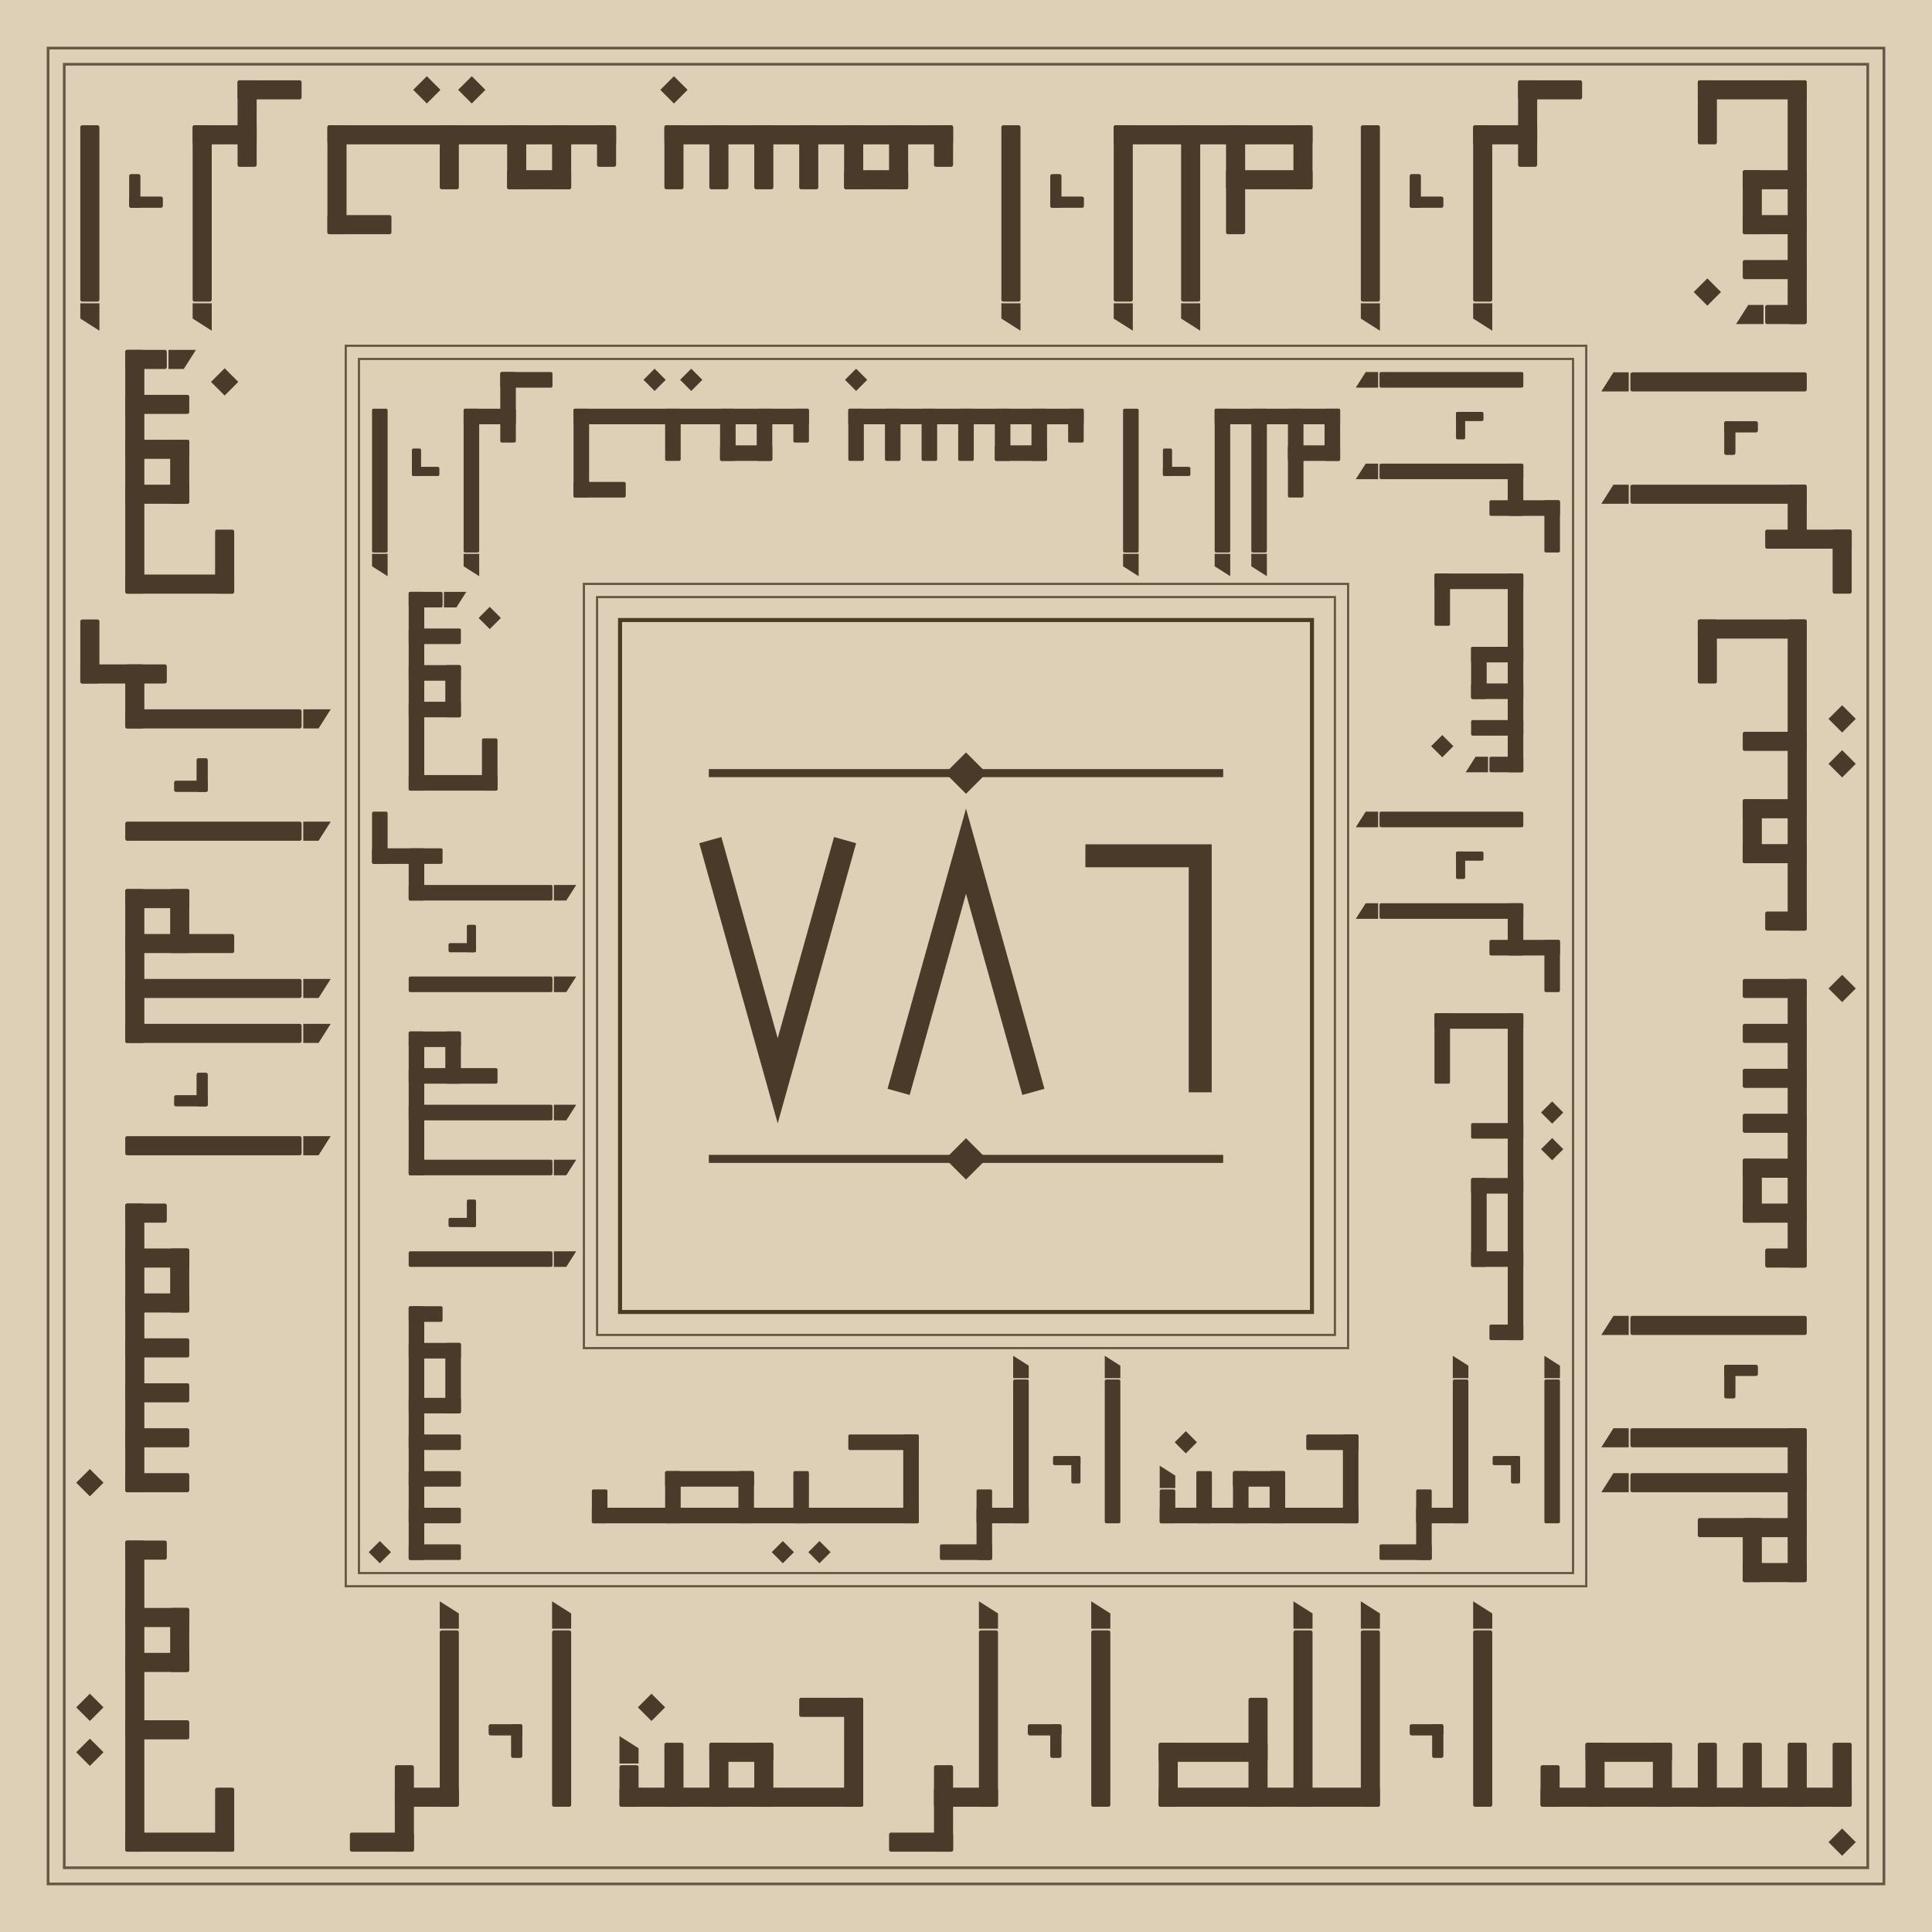
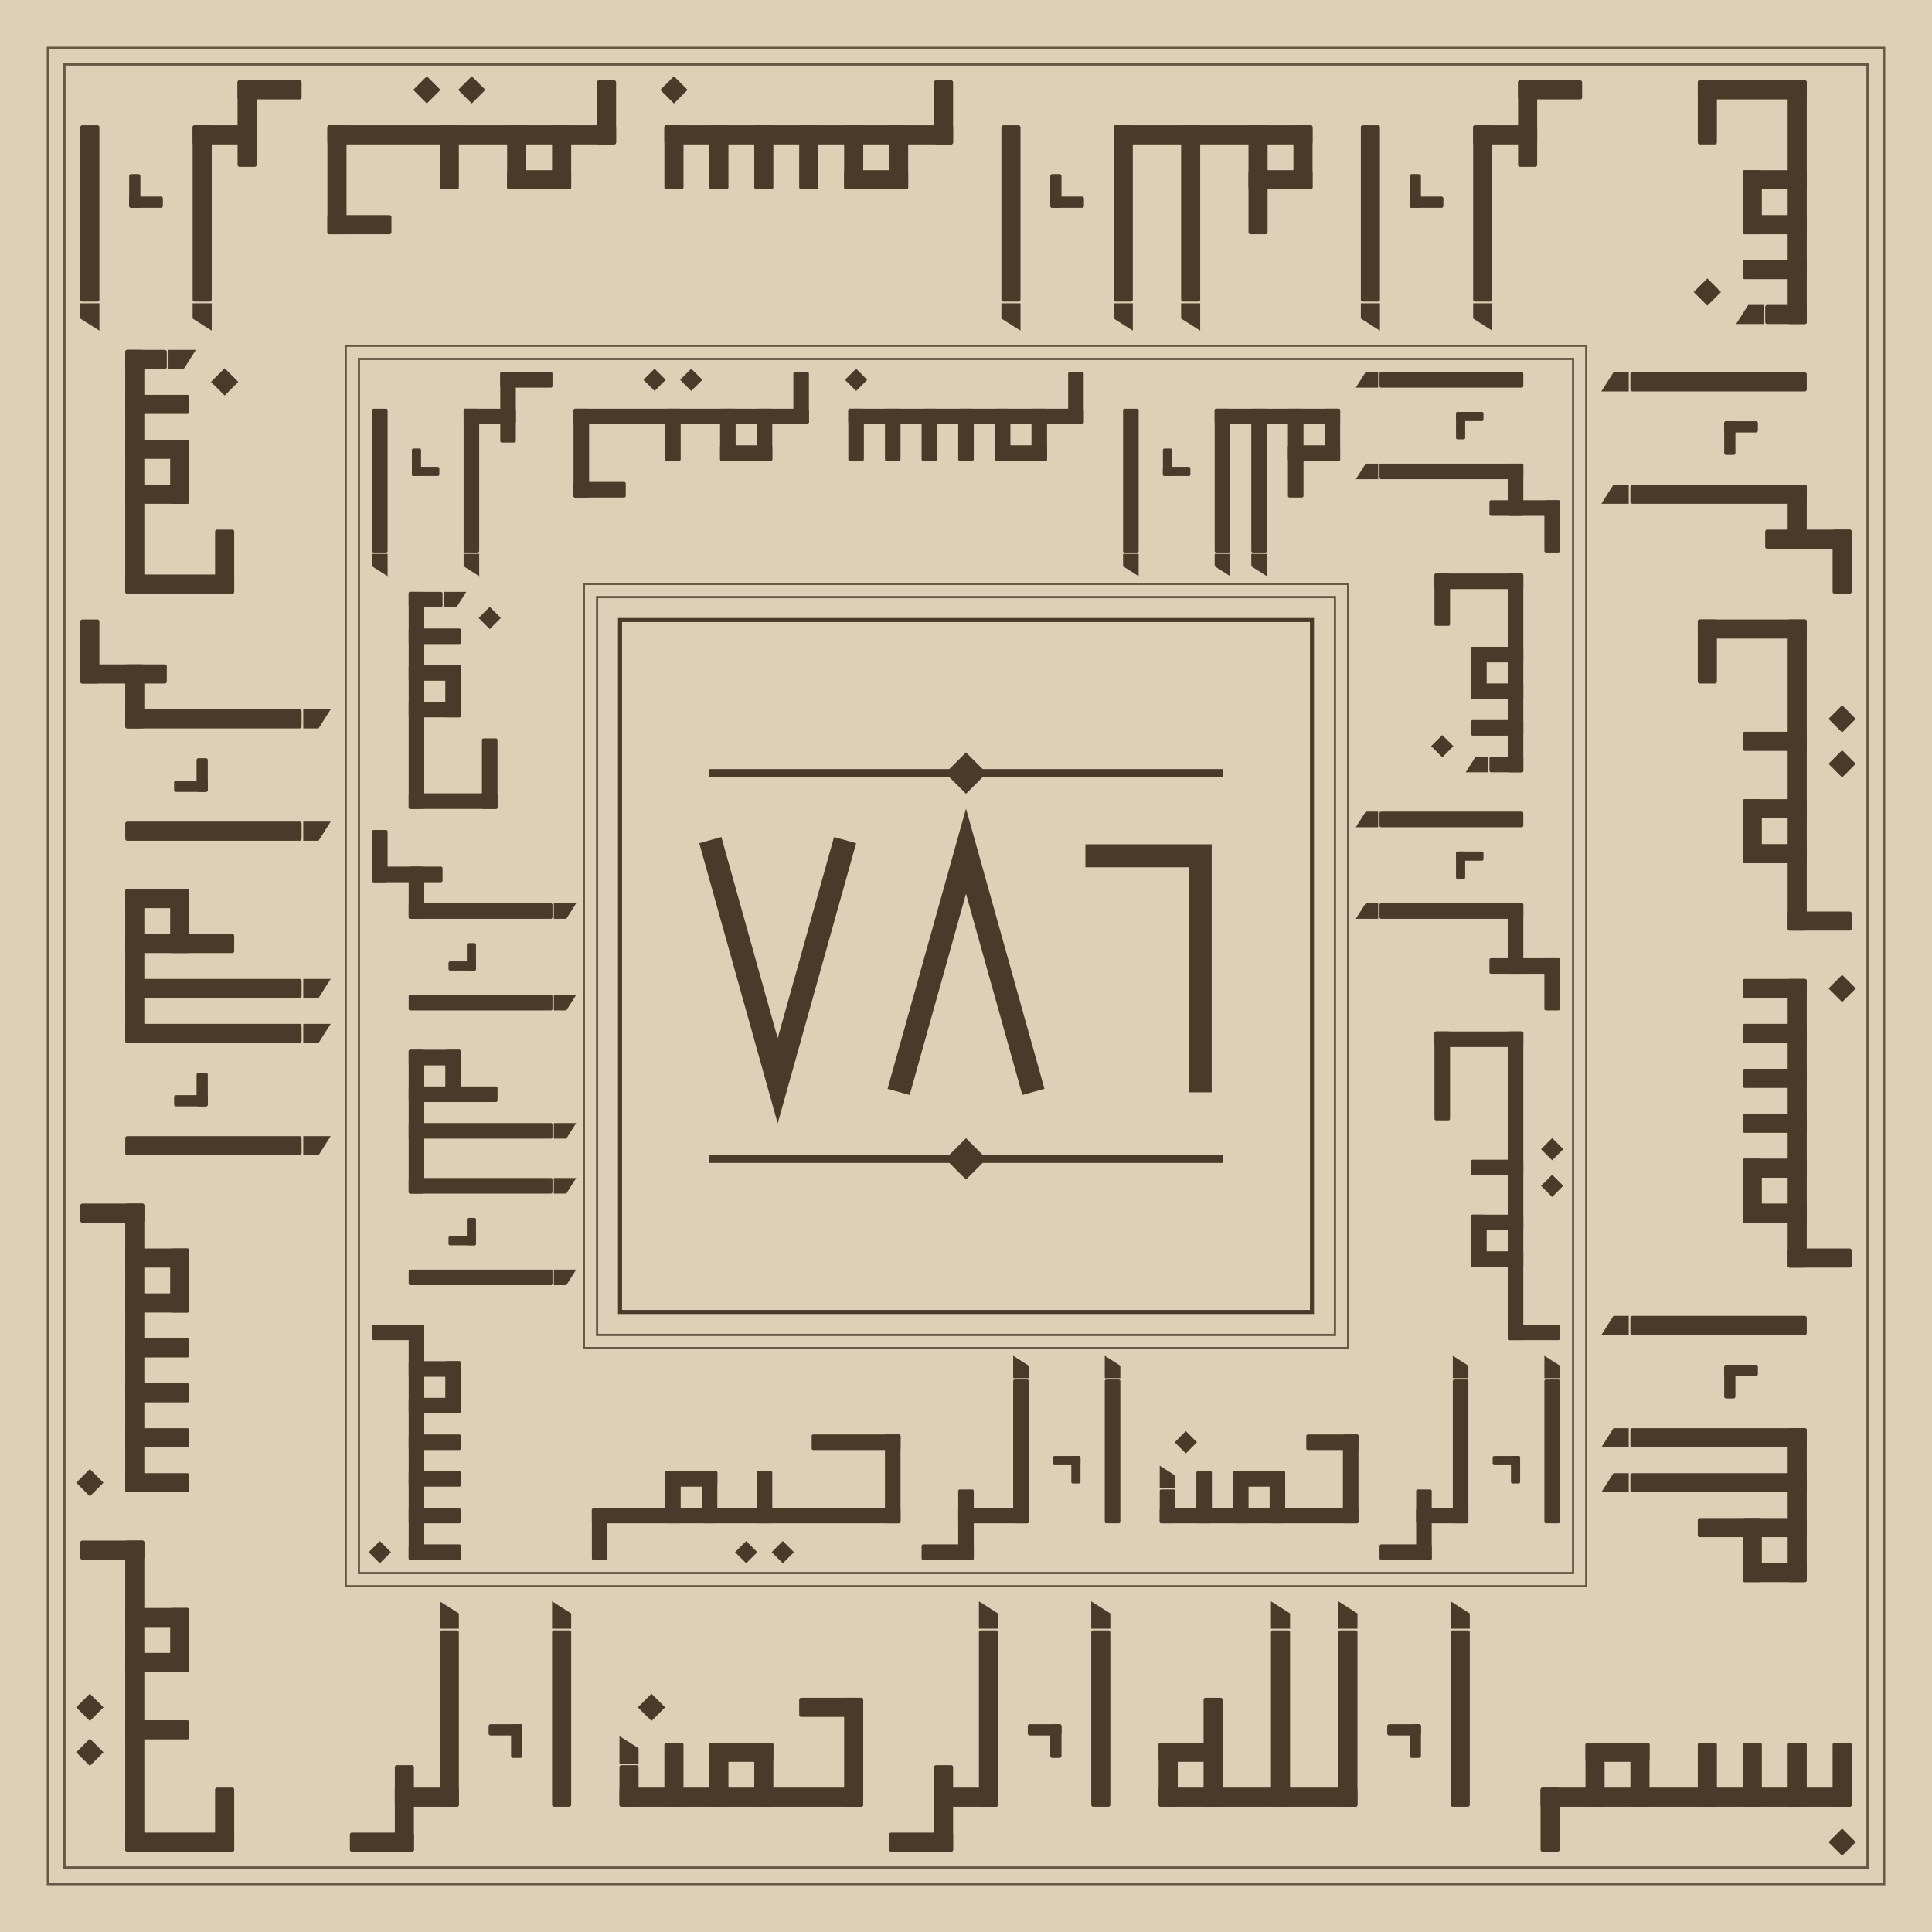
<svg xmlns="http://www.w3.org/2000/svg" viewBox="0 0 860 860" width="860" height="860" role="img" aria-label="Kufic rendering of بِسْمِ ٱللَّهِ ٱلرَّحْمَٰنِ ٱلرَّحِيمِ">
  <rect width="860" height="860" fill="#DDD0B6" />
  <rect x="276" y="276" width="308" height="308" fill="none" stroke="#4A3A2A" stroke-width="1.8" />
  <polyline points="317.56,378.89 346.18,481.11 374.8,378.89" fill="none" stroke="#4A3A2A" stroke-width="10.22" stroke-linejoin="miter" stroke-linecap="square" />
  <polyline points="401.38,481.11 430,378.89 458.62,481.11" fill="none" stroke="#4A3A2A" stroke-width="10.22" stroke-linejoin="miter" stroke-linecap="square" />
  <polyline points="488.26,380.94 534.26,380.94 534.26,481.11" fill="none" stroke="#4A3A2A" stroke-width="10.22" stroke-linejoin="miter" stroke-linecap="square" />
  <line x1="315.52" y1="344.14" x2="544.48" y2="344.14" stroke="#4A3A2A" stroke-width="3.58" />
  <path fill="#4A3A2A" d="M430 334.94L439.2 344.14L430 353.34L420.8 344.14Z" />
  <line x1="315.52" y1="515.86" x2="544.48" y2="515.86" stroke="#4A3A2A" stroke-width="3.58" />
  <path fill="#4A3A2A" d="M430 506.66L439.2 515.86L430 525.06L420.8 515.86Z" />
  <g fill="#4A3A2A">
    <rect x="105.75" y="35.75" width="28.5" height="8.5" rx="0.85" />
    <rect x="675.75" y="35.75" width="28.5" height="8.5" rx="0.85" />
    <rect x="755.75" y="35.75" width="48.5" height="8.5" rx="0.85" />
    <rect x="85.75" y="55.75" width="28.5" height="8.5" rx="0.85" />
    <rect x="145.75" y="55.75" width="128.5" height="8.5" rx="0.85" />
    <rect x="295.75" y="55.75" width="128.5" height="8.5" rx="0.85" />
    <rect x="495.75" y="55.75" width="88.5" height="8.5" rx="0.85" />
    <rect x="655.75" y="55.75" width="28.5" height="8.5" rx="0.85" />
    <rect x="225.75" y="75.75" width="28.5" height="8.5" rx="0.85" />
    <rect x="375.75" y="75.75" width="28.5" height="8.5" rx="0.85" />
-     <rect x="545.75" y="75.75" width="38.5" height="8.5" rx="0.85" />
+     <rect x="555.75" y="75.75" width="28.5" height="8.5" rx="0.85" />
    <rect x="775.75" y="75.75" width="28.5" height="8.5" rx="0.85" />
    <rect x="145.75" y="95.75" width="28.5" height="8.5" rx="0.85" />
    <rect x="775.75" y="95.75" width="28.5" height="8.5" rx="0.85" />
    <rect x="775.75" y="115.75" width="28.5" height="8.5" rx="0.85" />
    <rect x="785.75" y="135.75" width="18.5" height="8.5" rx="0.85" />
    <rect x="55.75" y="155.75" width="18.5" height="8.5" rx="0.85" />
    <rect x="725.75" y="165.75" width="78.5" height="8.5" rx="0.85" />
    <rect x="55.75" y="175.75" width="28.5" height="8.5" rx="0.85" />
    <rect x="55.75" y="195.75" width="28.5" height="8.5" rx="0.85" />
    <rect x="55.75" y="215.75" width="28.5" height="8.5" rx="0.85" />
    <rect x="725.75" y="215.75" width="78.5" height="8.5" rx="0.85" />
    <rect x="785.75" y="235.75" width="38.5" height="8.5" rx="0.85" />
    <rect x="55.75" y="255.75" width="48.5" height="8.5" rx="0.85" />
    <rect x="755.75" y="275.75" width="48.5" height="8.5" rx="0.85" />
    <rect x="35.75" y="295.75" width="38.5" height="8.5" rx="0.85" />
    <rect x="55.75" y="315.75" width="78.5" height="8.5" rx="0.85" />
    <rect x="775.75" y="325.75" width="28.5" height="8.5" rx="0.85" />
    <rect x="775.75" y="355.75" width="28.5" height="8.5" rx="0.85" />
    <rect x="55.75" y="365.75" width="78.5" height="8.5" rx="0.85" />
    <rect x="775.75" y="375.75" width="28.5" height="8.5" rx="0.85" />
    <rect x="55.75" y="395.75" width="28.5" height="8.5" rx="0.85" />
-     <rect x="785.75" y="405.75" width="18.5" height="8.5" rx="0.85" />
+     <rect x="795.75" y="405.75" width="28.5" height="8.5" rx="0.85" />
    <rect x="55.75" y="415.75" width="48.5" height="8.5" rx="0.85" />
    <rect x="55.75" y="435.75" width="78.5" height="8.5" rx="0.85" />
    <rect x="775.75" y="435.75" width="28.5" height="8.5" rx="0.85" />
    <rect x="55.75" y="455.75" width="78.5" height="8.5" rx="0.85" />
    <rect x="775.75" y="455.75" width="28.5" height="8.5" rx="0.85" />
    <rect x="775.75" y="475.75" width="28.5" height="8.5" rx="0.85" />
    <rect x="775.75" y="495.75" width="28.5" height="8.5" rx="0.85" />
    <rect x="55.75" y="505.75" width="78.5" height="8.5" rx="0.85" />
    <rect x="775.75" y="515.75" width="28.5" height="8.5" rx="0.85" />
-     <rect x="55.75" y="535.75" width="18.5" height="8.5" rx="0.85" />
+     <rect x="35.75" y="535.75" width="28.5" height="8.5" rx="0.85" />
    <rect x="775.75" y="535.75" width="28.5" height="8.5" rx="0.85" />
    <rect x="55.75" y="555.75" width="28.5" height="8.5" rx="0.85" />
-     <rect x="785.75" y="555.75" width="18.5" height="8.5" rx="0.85" />
+     <rect x="795.75" y="555.75" width="28.5" height="8.5" rx="0.85" />
    <rect x="55.75" y="575.75" width="28.5" height="8.5" rx="0.85" />
    <rect x="725.75" y="585.75" width="78.5" height="8.5" rx="0.85" />
    <rect x="55.75" y="595.75" width="28.5" height="8.5" rx="0.85" />
    <rect x="55.75" y="615.75" width="28.5" height="8.5" rx="0.85" />
    <rect x="55.75" y="635.75" width="28.5" height="8.5" rx="0.85" />
    <rect x="725.75" y="635.75" width="78.5" height="8.5" rx="0.85" />
    <rect x="55.75" y="655.75" width="28.5" height="8.5" rx="0.85" />
    <rect x="725.75" y="655.75" width="78.5" height="8.5" rx="0.85" />
    <rect x="755.75" y="675.75" width="48.5" height="8.5" rx="0.85" />
-     <rect x="55.75" y="685.75" width="18.5" height="8.5" rx="0.85" />
+     <rect x="35.75" y="685.75" width="28.5" height="8.5" rx="0.85" />
    <rect x="775.75" y="695.75" width="28.5" height="8.5" rx="0.85" />
    <rect x="55.75" y="715.75" width="28.5" height="8.5" rx="0.85" />
    <rect x="55.75" y="735.75" width="28.5" height="8.5" rx="0.85" />
    <rect x="355.75" y="755.75" width="28.5" height="8.5" rx="0.85" />
    <rect x="55.75" y="765.75" width="28.5" height="8.5" rx="0.85" />
    <rect x="315.75" y="775.75" width="28.5" height="8.5" rx="0.85" />
-     <rect x="515.75" y="775.75" width="48.5" height="8.5" rx="0.85" />
-     <rect x="705.75" y="775.75" width="38.5" height="8.5" rx="0.85" />
+     <rect x="515.75" y="775.75" width="28.5" height="8.5" rx="0.85" />
+     <rect x="705.75" y="775.75" width="28.5" height="8.5" rx="0.85" />
    <rect x="175.75" y="795.75" width="28.5" height="8.5" rx="0.85" />
    <rect x="275.75" y="795.75" width="108.5" height="8.5" rx="0.85" />
    <rect x="415.75" y="795.75" width="28.5" height="8.5" rx="0.85" />
-     <rect x="515.75" y="795.75" width="98.5" height="8.5" rx="0.85" />
+     <rect x="515.75" y="795.75" width="88.5" height="8.5" rx="0.85" />
    <rect x="685.75" y="795.75" width="138.5" height="8.5" rx="0.85" />
    <rect x="55.75" y="815.75" width="48.5" height="8.5" rx="0.85" />
    <rect x="155.75" y="815.75" width="28.5" height="8.5" rx="0.85" />
    <rect x="395.75" y="815.75" width="28.5" height="8.5" rx="0.85" />
    <rect x="35.75" y="55.75" width="8.5" height="78.5" rx="0.85" />
    <rect x="35.75" y="275.75" width="8.5" height="28.5" rx="0.85" />
    <rect x="55.75" y="155.75" width="8.5" height="108.5" rx="0.85" />
    <rect x="55.75" y="295.75" width="8.5" height="28.5" rx="0.85" />
    <rect x="55.75" y="395.75" width="8.5" height="68.5" rx="0.85" />
    <rect x="55.75" y="535.75" width="8.5" height="128.5" rx="0.85" />
    <rect x="55.75" y="685.75" width="8.5" height="138.5" rx="0.85" />
    <rect x="75.75" y="195.75" width="8.5" height="28.5" rx="0.85" />
    <rect x="75.75" y="395.75" width="8.5" height="28.5" rx="0.85" />
    <rect x="75.75" y="555.75" width="8.5" height="28.5" rx="0.85" />
    <rect x="75.75" y="715.75" width="8.5" height="28.5" rx="0.85" />
    <rect x="85.75" y="55.75" width="8.5" height="78.5" rx="0.85" />
    <rect x="95.75" y="235.75" width="8.5" height="28.5" rx="0.85" />
    <rect x="95.75" y="795.75" width="8.5" height="28.5" rx="0.85" />
    <rect x="105.75" y="35.75" width="8.5" height="38.5" rx="0.85" />
    <rect x="145.75" y="55.75" width="8.5" height="48.5" rx="0.85" />
    <rect x="175.75" y="785.75" width="8.5" height="38.5" rx="0.85" />
    <rect x="195.75" y="55.75" width="8.5" height="28.5" rx="0.85" />
    <rect x="195.75" y="725.75" width="8.5" height="78.5" rx="0.85" />
    <rect x="225.75" y="55.75" width="8.5" height="28.5" rx="0.85" />
    <rect x="245.75" y="55.75" width="8.5" height="28.5" rx="0.85" />
    <rect x="245.75" y="725.75" width="8.5" height="78.5" rx="0.85" />
-     <rect x="265.75" y="55.75" width="8.5" height="18.5" rx="0.85" />
+     <rect x="265.75" y="35.75" width="8.5" height="28.5" rx="0.85" />
    <rect x="275.75" y="785.75" width="8.5" height="18.5" rx="0.85" />
    <rect x="295.75" y="55.75" width="8.5" height="28.5" rx="0.85" />
    <rect x="295.75" y="775.75" width="8.5" height="28.5" rx="0.85" />
    <rect x="315.75" y="55.75" width="8.5" height="28.5" rx="0.85" />
    <rect x="315.75" y="775.75" width="8.5" height="28.5" rx="0.85" />
    <rect x="335.75" y="55.75" width="8.5" height="28.5" rx="0.85" />
    <rect x="335.75" y="775.75" width="8.5" height="28.5" rx="0.85" />
    <rect x="355.75" y="55.75" width="8.5" height="28.5" rx="0.85" />
    <rect x="375.75" y="55.75" width="8.5" height="28.5" rx="0.85" />
    <rect x="375.75" y="755.75" width="8.5" height="48.5" rx="0.85" />
    <rect x="395.75" y="55.75" width="8.5" height="28.5" rx="0.85" />
-     <rect x="415.75" y="55.75" width="8.5" height="18.5" rx="0.85" />
+     <rect x="415.75" y="35.75" width="8.5" height="28.5" rx="0.85" />
    <rect x="415.75" y="785.75" width="8.5" height="38.5" rx="0.85" />
    <rect x="435.75" y="725.75" width="8.5" height="78.5" rx="0.85" />
    <rect x="445.75" y="55.75" width="8.5" height="78.5" rx="0.85" />
    <rect x="485.75" y="725.75" width="8.5" height="78.5" rx="0.85" />
    <rect x="495.75" y="55.75" width="8.5" height="78.5" rx="0.85" />
    <rect x="515.75" y="775.75" width="8.5" height="28.5" rx="0.85" />
    <rect x="525.75" y="55.75" width="8.5" height="78.5" rx="0.85" />
-     <rect x="545.75" y="55.75" width="8.5" height="48.5" rx="0.85" />
-     <rect x="555.75" y="755.75" width="8.5" height="48.5" rx="0.85" />
+     <rect x="535.75" y="755.75" width="8.5" height="48.5" rx="0.85" />
+     <rect x="555.75" y="55.75" width="8.5" height="48.5" rx="0.85" />
+     <rect x="565.75" y="725.75" width="8.5" height="78.5" rx="0.85" />
    <rect x="575.75" y="55.75" width="8.5" height="28.5" rx="0.85" />
-     <rect x="575.75" y="725.75" width="8.5" height="78.5" rx="0.85" />
+     <rect x="595.75" y="725.75" width="8.5" height="78.5" rx="0.85" />
    <rect x="605.75" y="55.75" width="8.5" height="78.5" rx="0.85" />
-     <rect x="605.75" y="725.75" width="8.5" height="78.5" rx="0.85" />
+     <rect x="645.75" y="725.75" width="8.5" height="78.5" rx="0.85" />
    <rect x="655.75" y="55.75" width="8.5" height="78.5" rx="0.85" />
-     <rect x="655.75" y="725.75" width="8.5" height="78.5" rx="0.85" />
    <rect x="675.75" y="35.75" width="8.5" height="38.5" rx="0.85" />
-     <rect x="685.75" y="785.75" width="8.5" height="18.5" rx="0.85" />
+     <rect x="685.75" y="795.75" width="8.5" height="28.5" rx="0.85" />
    <rect x="705.75" y="775.75" width="8.5" height="28.5" rx="0.85" />
-     <rect x="735.75" y="775.75" width="8.5" height="28.5" rx="0.85" />
+     <rect x="725.75" y="775.75" width="8.5" height="28.5" rx="0.85" />
    <rect x="755.75" y="35.75" width="8.5" height="28.5" rx="0.85" />
    <rect x="755.75" y="275.75" width="8.5" height="28.5" rx="0.85" />
    <rect x="755.75" y="775.75" width="8.5" height="28.5" rx="0.85" />
    <rect x="775.75" y="75.75" width="8.5" height="28.5" rx="0.85" />
    <rect x="775.75" y="355.75" width="8.5" height="28.5" rx="0.85" />
    <rect x="775.75" y="515.75" width="8.5" height="28.5" rx="0.85" />
    <rect x="775.75" y="675.75" width="8.5" height="28.5" rx="0.85" />
    <rect x="775.75" y="775.75" width="8.5" height="28.5" rx="0.85" />
    <rect x="795.75" y="35.75" width="8.5" height="108.5" rx="0.85" />
    <rect x="795.75" y="215.75" width="8.5" height="28.5" rx="0.85" />
    <rect x="795.75" y="275.75" width="8.5" height="138.5" rx="0.85" />
    <rect x="795.75" y="435.75" width="8.5" height="128.5" rx="0.85" />
    <rect x="795.75" y="635.75" width="8.5" height="68.5" rx="0.85" />
    <rect x="795.75" y="775.75" width="8.5" height="28.5" rx="0.85" />
    <rect x="815.75" y="235.75" width="8.5" height="28.5" rx="0.85" />
    <rect x="815.75" y="775.75" width="8.5" height="28.5" rx="0.85" />
    <path d="M44.25 135L44.25 147.2L35.75 141.8L35.75 135Z" />
    <path d="M94.25 135L94.25 147.2L85.75 141.8L85.75 135Z" />
    <path d="M454.25 135L454.25 147.2L445.75 141.8L445.75 135Z" />
    <path d="M504.25 135L504.25 147.2L495.75 141.8L495.75 135Z" />
    <path d="M534.25 135L534.25 147.2L525.75 141.8L525.75 135Z" />
    <path d="M614.25 135L614.25 147.2L605.75 141.8L605.75 135Z" />
    <path d="M664.25 135L664.25 147.2L655.75 141.8L655.75 135Z" />
    <path d="M785 144.25L772.8 144.25L778.2 135.75L785 135.75Z" />
    <path d="M75 155.75L87.2 155.75L81.8 164.25L75 164.25Z" />
    <path d="M725 174.25L712.8 174.25L718.2 165.75L725 165.75Z" />
    <path d="M725 224.25L712.8 224.25L718.2 215.75L725 215.75Z" />
    <path d="M135 315.75L147.2 315.75L141.8 324.25L135 324.25Z" />
    <path d="M135 365.75L147.2 365.75L141.8 374.25L135 374.25Z" />
    <path d="M135 435.75L147.2 435.75L141.8 444.25L135 444.25Z" />
    <path d="M135 455.75L147.2 455.75L141.8 464.25L135 464.25Z" />
    <path d="M135 505.75L147.2 505.75L141.8 514.25L135 514.25Z" />
    <path d="M725 594.25L712.8 594.25L718.2 585.75L725 585.75Z" />
    <path d="M725 644.25L712.8 644.25L718.2 635.75L725 635.75Z" />
    <path d="M725 664.25L712.8 664.25L718.2 655.75L725 655.75Z" />
    <path d="M195.75 725L195.75 712.8L204.25 718.2L204.25 725Z" />
    <path d="M245.75 725L245.75 712.8L254.25 718.2L254.25 725Z" />
    <path d="M435.75 725L435.75 712.8L444.25 718.2L444.25 725Z" />
    <path d="M485.75 725L485.75 712.8L494.25 718.2L494.25 725Z" />
-     <path d="M575.75 725L575.75 712.8L584.25 718.2L584.25 725Z" />
-     <path d="M605.75 725L605.75 712.8L614.25 718.2L614.25 725Z" />
-     <path d="M655.75 725L655.75 712.8L664.25 718.2L664.25 725Z" />
+     <path d="M565.75 725L565.75 712.8L574.25 718.2L574.25 725Z" />
+     <path d="M595.75 725L595.75 712.8L604.25 718.2L604.25 725Z" />
+     <path d="M645.75 725L645.75 712.8L654.25 718.2L654.25 725Z" />
    <path d="M275.75 785L275.75 772.8L284.25 778.2L284.25 785Z" />
    <rect x="57.5" y="87.5" width="15" height="5" rx="0.85" />
    <rect x="467.5" y="87.5" width="15" height="5" rx="0.85" />
    <rect x="627.5" y="87.5" width="15" height="5" rx="0.85" />
    <rect x="767.5" y="187.5" width="15" height="5" rx="0.85" />
    <rect x="77.5" y="347.5" width="15" height="5" rx="0.85" />
    <rect x="77.5" y="487.5" width="15" height="5" rx="0.85" />
    <rect x="767.5" y="607.5" width="15" height="5" rx="0.85" />
    <rect x="217.5" y="767.5" width="15" height="5" rx="0.85" />
    <rect x="457.5" y="767.5" width="15" height="5" rx="0.85" />
-     <rect x="627.5" y="767.5" width="15" height="5" rx="0.85" />
+     <rect x="617.5" y="767.5" width="15" height="5" rx="0.85" />
    <rect x="57.5" y="77.5" width="5" height="15" rx="0.85" />
    <rect x="87.5" y="337.5" width="5" height="15" rx="0.85" />
    <rect x="87.5" y="477.5" width="5" height="15" rx="0.85" />
    <rect x="227.5" y="767.5" width="5" height="15" rx="0.85" />
    <rect x="467.5" y="77.5" width="5" height="15" rx="0.85" />
    <rect x="467.5" y="767.5" width="5" height="15" rx="0.85" />
    <rect x="627.5" y="77.5" width="5" height="15" rx="0.85" />
-     <rect x="637.5" y="767.5" width="5" height="15" rx="0.85" />
+     <rect x="627.5" y="767.5" width="5" height="15" rx="0.85" />
    <rect x="767.5" y="187.5" width="5" height="15" rx="0.85" />
    <rect x="767.5" y="607.5" width="5" height="15" rx="0.85" />
    <path d="M190 33.93L196.07 40L190 46.07L183.93 40Z" />
    <path d="M210 33.93L216.07 40L210 46.07L203.93 40Z" />
    <path d="M300 33.93L306.07 40L300 46.07L293.93 40Z" />
    <path d="M760 123.93L766.07 130L760 136.07L753.93 130Z" />
    <path d="M100 163.93L106.07 170L100 176.07L93.93 170Z" />
    <path d="M820 313.93L826.07 320L820 326.07L813.93 320Z" />
    <path d="M820 333.93L826.07 340L820 346.07L813.93 340Z" />
    <path d="M820 433.93L826.07 440L820 446.07L813.93 440Z" />
    <path d="M40 653.93L46.07 660L40 666.07L33.93 660Z" />
    <path d="M40 753.93L46.07 760L40 766.07L33.93 760Z" />
    <path d="M290 753.93L296.07 760L290 766.07L283.93 760Z" />
    <path d="M40 773.93L46.07 780L40 786.07L33.93 780Z" />
    <path d="M820 813.93L826.07 820L820 826.07L813.93 820Z" />
    <rect x="222.69" y="165.61" width="23.24" height="6.93" rx="0.69" />
    <rect x="614.07" y="165.61" width="64.01" height="6.93" rx="0.69" />
    <rect x="206.38" y="181.92" width="23.24" height="6.93" rx="0.69" />
    <rect x="255.3" y="181.92" width="104.78" height="6.93" rx="0.69" />
    <rect x="377.61" y="181.92" width="104.78" height="6.93" rx="0.69" />
    <rect x="540.69" y="181.92" width="55.85" height="6.93" rx="0.69" />
    <rect x="320.53" y="198.23" width="23.24" height="6.93" rx="0.69" />
    <rect x="442.84" y="198.23" width="23.24" height="6.93" rx="0.69" />
    <rect x="573.3" y="198.23" width="23.24" height="6.93" rx="0.69" />
    <rect x="614.07" y="206.38" width="64.01" height="6.93" rx="0.69" />
    <rect x="255.3" y="214.53" width="23.24" height="6.93" rx="0.69" />
    <rect x="663" y="222.69" width="31.39" height="6.93" rx="0.69" />
    <rect x="638.53" y="255.3" width="39.55" height="6.93" rx="0.69" />
    <rect x="181.92" y="263.46" width="15.08" height="6.93" rx="0.69" />
    <rect x="181.92" y="279.77" width="23.24" height="6.93" rx="0.69" />
    <rect x="654.84" y="287.92" width="23.24" height="6.93" rx="0.69" />
    <rect x="181.92" y="296.07" width="23.24" height="6.93" rx="0.69" />
    <rect x="654.84" y="304.23" width="23.24" height="6.93" rx="0.69" />
    <rect x="181.92" y="312.38" width="23.24" height="6.93" rx="0.69" />
    <rect x="654.84" y="320.53" width="23.24" height="6.93" rx="0.69" />
    <rect x="663" y="336.84" width="15.08" height="6.93" rx="0.69" />
-     <rect x="181.92" y="345" width="39.55" height="6.93" rx="0.69" />
+     <rect x="181.92" y="353.15" width="39.55" height="6.93" rx="0.69" />
    <rect x="614.07" y="361.3" width="64.01" height="6.93" rx="0.69" />
-     <rect x="165.61" y="377.61" width="31.39" height="6.93" rx="0.69" />
-     <rect x="181.92" y="393.92" width="64.01" height="6.93" rx="0.69" />
+     <rect x="165.61" y="385.77" width="31.39" height="6.93" rx="0.69" />
+     <rect x="181.92" y="402.07" width="64.01" height="6.93" rx="0.69" />
    <rect x="614.07" y="402.07" width="64.01" height="6.93" rx="0.69" />
-     <rect x="663" y="418.38" width="31.39" height="6.93" rx="0.69" />
-     <rect x="181.92" y="434.69" width="64.01" height="6.93" rx="0.69" />
-     <rect x="638.53" y="451" width="39.55" height="6.93" rx="0.69" />
-     <rect x="181.92" y="459.15" width="23.24" height="6.93" rx="0.69" />
-     <rect x="181.92" y="475.46" width="39.55" height="6.93" rx="0.69" />
-     <rect x="181.92" y="491.77" width="64.01" height="6.93" rx="0.69" />
-     <rect x="654.84" y="499.92" width="23.24" height="6.93" rx="0.69" />
-     <rect x="181.92" y="516.23" width="64.01" height="6.93" rx="0.69" />
-     <rect x="654.84" y="524.38" width="23.24" height="6.93" rx="0.69" />
-     <rect x="181.92" y="557" width="64.01" height="6.93" rx="0.69" />
+     <rect x="663" y="426.53" width="31.39" height="6.93" rx="0.69" />
+     <rect x="181.92" y="442.84" width="64.01" height="6.93" rx="0.69" />
+     <rect x="638.53" y="459.15" width="39.55" height="6.93" rx="0.69" />
+     <rect x="181.92" y="467.3" width="23.24" height="6.93" rx="0.69" />
+     <rect x="181.92" y="483.61" width="39.55" height="6.93" rx="0.69" />
+     <rect x="181.92" y="499.92" width="64.01" height="6.93" rx="0.69" />
+     <rect x="654.84" y="516.23" width="23.24" height="6.93" rx="0.69" />
+     <rect x="181.92" y="524.38" width="64.01" height="6.93" rx="0.69" />
+     <rect x="654.84" y="540.69" width="23.24" height="6.93" rx="0.69" />
    <rect x="654.84" y="557" width="23.24" height="6.93" rx="0.69" />
-     <rect x="181.92" y="581.46" width="15.08" height="6.93" rx="0.69" />
-     <rect x="663" y="589.61" width="15.08" height="6.93" rx="0.69" />
-     <rect x="181.92" y="597.77" width="23.24" height="6.93" rx="0.69" />
+     <rect x="181.92" y="565.15" width="64.01" height="6.93" rx="0.69" />
+     <rect x="165.61" y="589.61" width="23.24" height="6.93" rx="0.69" />
+     <rect x="671.15" y="589.61" width="23.24" height="6.93" rx="0.69" />
+     <rect x="181.92" y="605.92" width="23.24" height="6.93" rx="0.69" />
    <rect x="181.92" y="622.23" width="23.24" height="6.93" rx="0.69" />
    <rect x="181.92" y="638.53" width="23.24" height="6.93" rx="0.69" />
-     <rect x="377.61" y="638.53" width="31.39" height="6.93" rx="0.69" />
+     <rect x="361.3" y="638.53" width="39.55" height="6.93" rx="0.69" />
    <rect x="581.46" y="638.53" width="23.24" height="6.93" rx="0.69" />
    <rect x="181.92" y="654.84" width="23.24" height="6.93" rx="0.69" />
-     <rect x="296.07" y="654.84" width="39.55" height="6.93" rx="0.69" />
+     <rect x="296.07" y="654.84" width="23.24" height="6.93" rx="0.69" />
    <rect x="548.84" y="654.84" width="23.24" height="6.93" rx="0.69" />
    <rect x="181.92" y="671.15" width="23.24" height="6.93" rx="0.69" />
-     <rect x="263.46" y="671.15" width="145.55" height="6.93" rx="0.69" />
-     <rect x="434.69" y="671.15" width="23.24" height="6.93" rx="0.69" />
+     <rect x="263.46" y="671.15" width="137.39" height="6.93" rx="0.69" />
+     <rect x="426.53" y="671.15" width="31.39" height="6.93" rx="0.69" />
    <rect x="516.23" y="671.15" width="88.47" height="6.93" rx="0.69" />
    <rect x="630.38" y="671.15" width="23.24" height="6.93" rx="0.69" />
    <rect x="181.92" y="687.46" width="23.24" height="6.93" rx="0.69" />
-     <rect x="418.38" y="687.46" width="23.24" height="6.93" rx="0.69" />
+     <rect x="410.23" y="687.46" width="23.24" height="6.93" rx="0.69" />
    <rect x="614.07" y="687.46" width="23.24" height="6.93" rx="0.69" />
    <rect x="165.61" y="181.92" width="6.93" height="64.01" rx="0.69" />
-     <rect x="165.61" y="361.3" width="6.93" height="23.24" rx="0.69" />
-     <rect x="181.92" y="263.46" width="6.93" height="88.47" rx="0.69" />
-     <rect x="181.92" y="377.61" width="6.93" height="23.24" rx="0.69" />
-     <rect x="181.92" y="459.15" width="6.93" height="64.01" rx="0.69" />
-     <rect x="181.92" y="581.46" width="6.93" height="112.93" rx="0.69" />
+     <rect x="165.61" y="369.46" width="6.93" height="23.24" rx="0.69" />
+     <rect x="181.92" y="263.46" width="6.93" height="96.62" rx="0.69" />
+     <rect x="181.92" y="385.77" width="6.93" height="23.24" rx="0.69" />
+     <rect x="181.92" y="467.3" width="6.93" height="64.01" rx="0.69" />
+     <rect x="181.92" y="589.61" width="6.93" height="104.78" rx="0.69" />
    <rect x="198.23" y="296.07" width="6.93" height="23.24" rx="0.69" />
-     <rect x="198.23" y="459.15" width="6.93" height="23.24" rx="0.69" />
-     <rect x="198.23" y="597.77" width="6.93" height="31.39" rx="0.69" />
+     <rect x="198.23" y="467.3" width="6.93" height="23.24" rx="0.69" />
+     <rect x="198.23" y="605.92" width="6.93" height="23.24" rx="0.69" />
    <rect x="206.38" y="181.92" width="6.93" height="64.01" rx="0.69" />
-     <rect x="214.53" y="328.69" width="6.93" height="23.24" rx="0.69" />
+     <rect x="214.53" y="328.69" width="6.93" height="31.39" rx="0.69" />
    <rect x="222.69" y="165.61" width="6.93" height="31.39" rx="0.69" />
    <rect x="255.3" y="181.92" width="6.93" height="39.55" rx="0.69" />
-     <rect x="263.46" y="663" width="6.93" height="15.08" rx="0.69" />
+     <rect x="263.46" y="671.15" width="6.93" height="23.24" rx="0.69" />
    <rect x="296.07" y="181.92" width="6.93" height="23.24" rx="0.69" />
    <rect x="296.07" y="654.84" width="6.93" height="23.24" rx="0.69" />
+     <rect x="312.38" y="654.84" width="6.93" height="23.24" rx="0.69" />
    <rect x="320.53" y="181.92" width="6.93" height="23.24" rx="0.69" />
-     <rect x="328.69" y="654.84" width="6.93" height="23.24" rx="0.69" />
    <rect x="336.84" y="181.92" width="6.93" height="23.24" rx="0.69" />
-     <rect x="353.15" y="181.92" width="6.93" height="15.08" rx="0.69" />
-     <rect x="353.15" y="654.84" width="6.93" height="23.24" rx="0.69" />
+     <rect x="336.84" y="654.84" width="6.93" height="23.24" rx="0.69" />
+     <rect x="353.15" y="165.61" width="6.93" height="23.24" rx="0.69" />
    <rect x="377.61" y="181.92" width="6.93" height="23.24" rx="0.69" />
    <rect x="393.92" y="181.92" width="6.93" height="23.24" rx="0.69" />
-     <rect x="402.07" y="638.53" width="6.93" height="39.55" rx="0.69" />
+     <rect x="393.92" y="638.53" width="6.93" height="39.55" rx="0.69" />
    <rect x="410.23" y="181.92" width="6.93" height="23.24" rx="0.69" />
    <rect x="426.53" y="181.92" width="6.93" height="23.24" rx="0.69" />
-     <rect x="434.69" y="663" width="6.93" height="31.39" rx="0.69" />
+     <rect x="426.53" y="663" width="6.93" height="31.39" rx="0.69" />
    <rect x="442.84" y="181.92" width="6.93" height="23.24" rx="0.69" />
    <rect x="451" y="614.07" width="6.93" height="64.01" rx="0.69" />
    <rect x="459.15" y="181.92" width="6.93" height="23.24" rx="0.69" />
-     <rect x="475.46" y="181.92" width="6.93" height="15.08" rx="0.69" />
+     <rect x="475.46" y="165.61" width="6.93" height="23.24" rx="0.69" />
    <rect x="491.77" y="614.07" width="6.93" height="64.01" rx="0.69" />
    <rect x="499.92" y="181.92" width="6.93" height="64.01" rx="0.69" />
    <rect x="516.23" y="663" width="6.93" height="15.08" rx="0.69" />
    <rect x="532.53" y="654.84" width="6.93" height="23.24" rx="0.69" />
    <rect x="540.69" y="181.92" width="6.93" height="64.01" rx="0.69" />
    <rect x="548.84" y="654.84" width="6.93" height="23.24" rx="0.69" />
    <rect x="557" y="181.92" width="6.93" height="64.01" rx="0.69" />
    <rect x="565.15" y="654.84" width="6.93" height="23.24" rx="0.69" />
    <rect x="573.3" y="181.92" width="6.93" height="39.55" rx="0.69" />
    <rect x="589.61" y="181.92" width="6.93" height="23.24" rx="0.69" />
    <rect x="597.77" y="638.53" width="6.93" height="39.55" rx="0.69" />
    <rect x="630.38" y="663" width="6.93" height="31.39" rx="0.69" />
    <rect x="638.53" y="255.3" width="6.93" height="23.24" rx="0.69" />
-     <rect x="638.53" y="451" width="6.93" height="31.39" rx="0.69" />
+     <rect x="638.53" y="459.15" width="6.93" height="39.55" rx="0.69" />
    <rect x="646.69" y="614.07" width="6.93" height="64.01" rx="0.69" />
    <rect x="654.84" y="287.92" width="6.93" height="23.24" rx="0.69" />
-     <rect x="654.84" y="524.38" width="6.93" height="39.55" rx="0.69" />
+     <rect x="654.84" y="540.69" width="6.93" height="23.24" rx="0.69" />
    <rect x="671.15" y="206.38" width="6.93" height="23.24" rx="0.69" />
    <rect x="671.15" y="255.3" width="6.93" height="88.47" rx="0.69" />
-     <rect x="671.15" y="402.07" width="6.93" height="23.24" rx="0.69" />
-     <rect x="671.15" y="451" width="6.93" height="145.55" rx="0.69" />
+     <rect x="671.15" y="402.07" width="6.93" height="31.39" rx="0.69" />
+     <rect x="671.15" y="459.15" width="6.93" height="137.39" rx="0.69" />
    <rect x="687.46" y="222.69" width="6.93" height="23.24" rx="0.69" />
-     <rect x="687.46" y="418.38" width="6.93" height="23.24" rx="0.69" />
+     <rect x="687.46" y="426.53" width="6.93" height="23.24" rx="0.69" />
    <rect x="687.46" y="614.07" width="6.93" height="64.01" rx="0.69" />
    <path d="M613.46 172.54L603.51 172.54L607.92 165.61L613.46 165.61Z" />
    <path d="M613.46 213.31L603.51 213.31L607.92 206.38L613.46 206.38Z" />
    <path d="M172.54 246.54L172.54 256.49L165.61 252.08L165.61 246.54Z" />
    <path d="M213.31 246.54L213.31 256.49L206.38 252.08L206.38 246.54Z" />
    <path d="M506.85 246.54L506.85 256.49L499.92 252.08L499.92 246.54Z" />
    <path d="M547.62 246.54L547.62 256.49L540.69 252.08L540.69 246.54Z" />
    <path d="M563.93 246.54L563.93 256.49L557 252.08L557 246.54Z" />
    <path d="M197.62 263.46L207.56 263.46L203.16 270.39L197.62 270.39Z" />
    <path d="M662.38 343.77L652.44 343.77L656.84 336.84L662.38 336.84Z" />
    <path d="M613.46 368.23L603.51 368.23L607.92 361.3L613.46 361.3Z" />
-     <path d="M246.54 393.92L256.49 393.92L252.08 400.85L246.54 400.85Z" />
+     <path d="M246.54 402.07L256.49 402.07L252.08 409L246.54 409Z" />
    <path d="M613.46 409L603.51 409L607.92 402.07L613.46 402.07Z" />
-     <path d="M246.54 434.69L256.49 434.69L252.08 441.62L246.54 441.62Z" />
-     <path d="M246.54 491.77L256.49 491.77L252.08 498.7L246.54 498.7Z" />
-     <path d="M246.54 516.23L256.49 516.23L252.08 523.16L246.54 523.16Z" />
-     <path d="M246.54 557L256.49 557L252.08 563.93L246.54 563.93Z" />
+     <path d="M246.54 442.84L256.49 442.84L252.08 449.77L246.54 449.77Z" />
+     <path d="M246.54 499.92L256.49 499.92L252.08 506.85L246.54 506.85Z" />
+     <path d="M246.54 524.38L256.49 524.38L252.08 531.31L246.54 531.31Z" />
+     <path d="M246.54 565.15L256.49 565.15L252.08 572.08L246.54 572.08Z" />
    <path d="M451 613.46L451 603.51L457.93 607.92L457.93 613.46Z" />
    <path d="M491.77 613.46L491.77 603.51L498.7 607.92L498.7 613.46Z" />
    <path d="M646.69 613.46L646.69 603.51L653.62 607.92L653.62 613.46Z" />
    <path d="M687.46 613.46L687.46 603.51L694.39 607.92L694.39 613.46Z" />
    <path d="M516.23 662.38L516.23 652.44L523.16 656.84L523.16 662.38Z" />
    <rect x="648.12" y="183.35" width="12.23" height="4.08" rx="0.69" />
    <rect x="183.35" y="207.81" width="12.23" height="4.08" rx="0.69" />
    <rect x="517.65" y="207.81" width="12.23" height="4.08" rx="0.69" />
    <rect x="648.12" y="379.04" width="12.23" height="4.08" rx="0.69" />
-     <rect x="199.65" y="419.81" width="12.23" height="4.08" rx="0.69" />
-     <rect x="199.65" y="542.12" width="12.23" height="4.08" rx="0.69" />
+     <rect x="199.65" y="427.96" width="12.23" height="4.08" rx="0.69" />
+     <rect x="199.65" y="550.27" width="12.23" height="4.08" rx="0.69" />
    <rect x="468.73" y="648.12" width="12.23" height="4.08" rx="0.69" />
    <rect x="664.42" y="648.12" width="12.23" height="4.08" rx="0.69" />
    <rect x="183.35" y="199.65" width="4.08" height="12.23" rx="0.69" />
-     <rect x="207.81" y="411.65" width="4.08" height="12.23" rx="0.69" />
-     <rect x="207.81" y="533.96" width="4.08" height="12.23" rx="0.69" />
+     <rect x="207.81" y="419.81" width="4.08" height="12.23" rx="0.69" />
+     <rect x="207.81" y="542.12" width="4.08" height="12.23" rx="0.69" />
    <rect x="476.88" y="648.12" width="4.08" height="12.23" rx="0.69" />
    <rect x="517.65" y="199.65" width="4.08" height="12.23" rx="0.69" />
    <rect x="648.12" y="183.35" width="4.08" height="12.23" rx="0.69" />
    <rect x="648.12" y="379.04" width="4.08" height="12.23" rx="0.69" />
    <rect x="672.58" y="648.12" width="4.08" height="12.23" rx="0.69" />
    <path d="M291.38 164.13L296.33 169.08L291.38 174.03L286.44 169.08Z" />
    <path d="M307.69 164.13L312.64 169.08L307.69 174.03L302.74 169.08Z" />
    <path d="M381.08 164.13L386.03 169.08L381.08 174.03L376.13 169.08Z" />
    <path d="M218 270.13L222.95 275.08L218 280.03L213.05 275.08Z" />
    <path d="M642 327.2L646.95 332.15L642 337.1L637.05 332.15Z" />
-     <path d="M690.92 490.28L695.87 495.23L690.92 500.18L685.97 495.23Z" />
    <path d="M690.92 506.59L695.87 511.54L690.92 516.49L685.97 511.54Z" />
+     <path d="M690.92 522.9L695.87 527.85L690.92 532.8L685.97 527.85Z" />
    <path d="M527.85 637.05L532.8 642L527.85 646.95L522.9 642Z" />
    <path d="M169.08 685.97L174.03 690.92L169.08 695.87L164.13 690.92Z" />
+     <path d="M332.15 685.97L337.1 690.92L332.15 695.87L327.2 690.92Z" />
    <path d="M348.46 685.97L353.41 690.92L348.46 695.87L343.51 690.92Z" />
-     <path d="M364.77 685.97L369.72 690.92L364.77 695.87L359.82 690.92Z" />
  </g>
  <g fill="#9C3A22" />
  <rect x="28.6" y="28.6" width="802.8" height="802.8" fill="none" stroke="#675846" stroke-width="1.2" />
  <rect x="21.4" y="21.4" width="817.2" height="817.2" fill="none" stroke="#675846" stroke-width="1.2" />
  <rect x="159.78" y="159.78" width="540.44" height="540.44" fill="none" stroke="#675846" stroke-width="0.98" />
  <rect x="153.91" y="153.91" width="552.18" height="552.18" fill="none" stroke="#675846" stroke-width="0.98" />
  <rect x="265.78" y="265.78" width="328.44" height="328.44" fill="none" stroke="#675846" stroke-width="0.98" />
  <rect x="259.91" y="259.91" width="340.18" height="340.18" fill="none" stroke="#675846" stroke-width="0.98" />
</svg>
